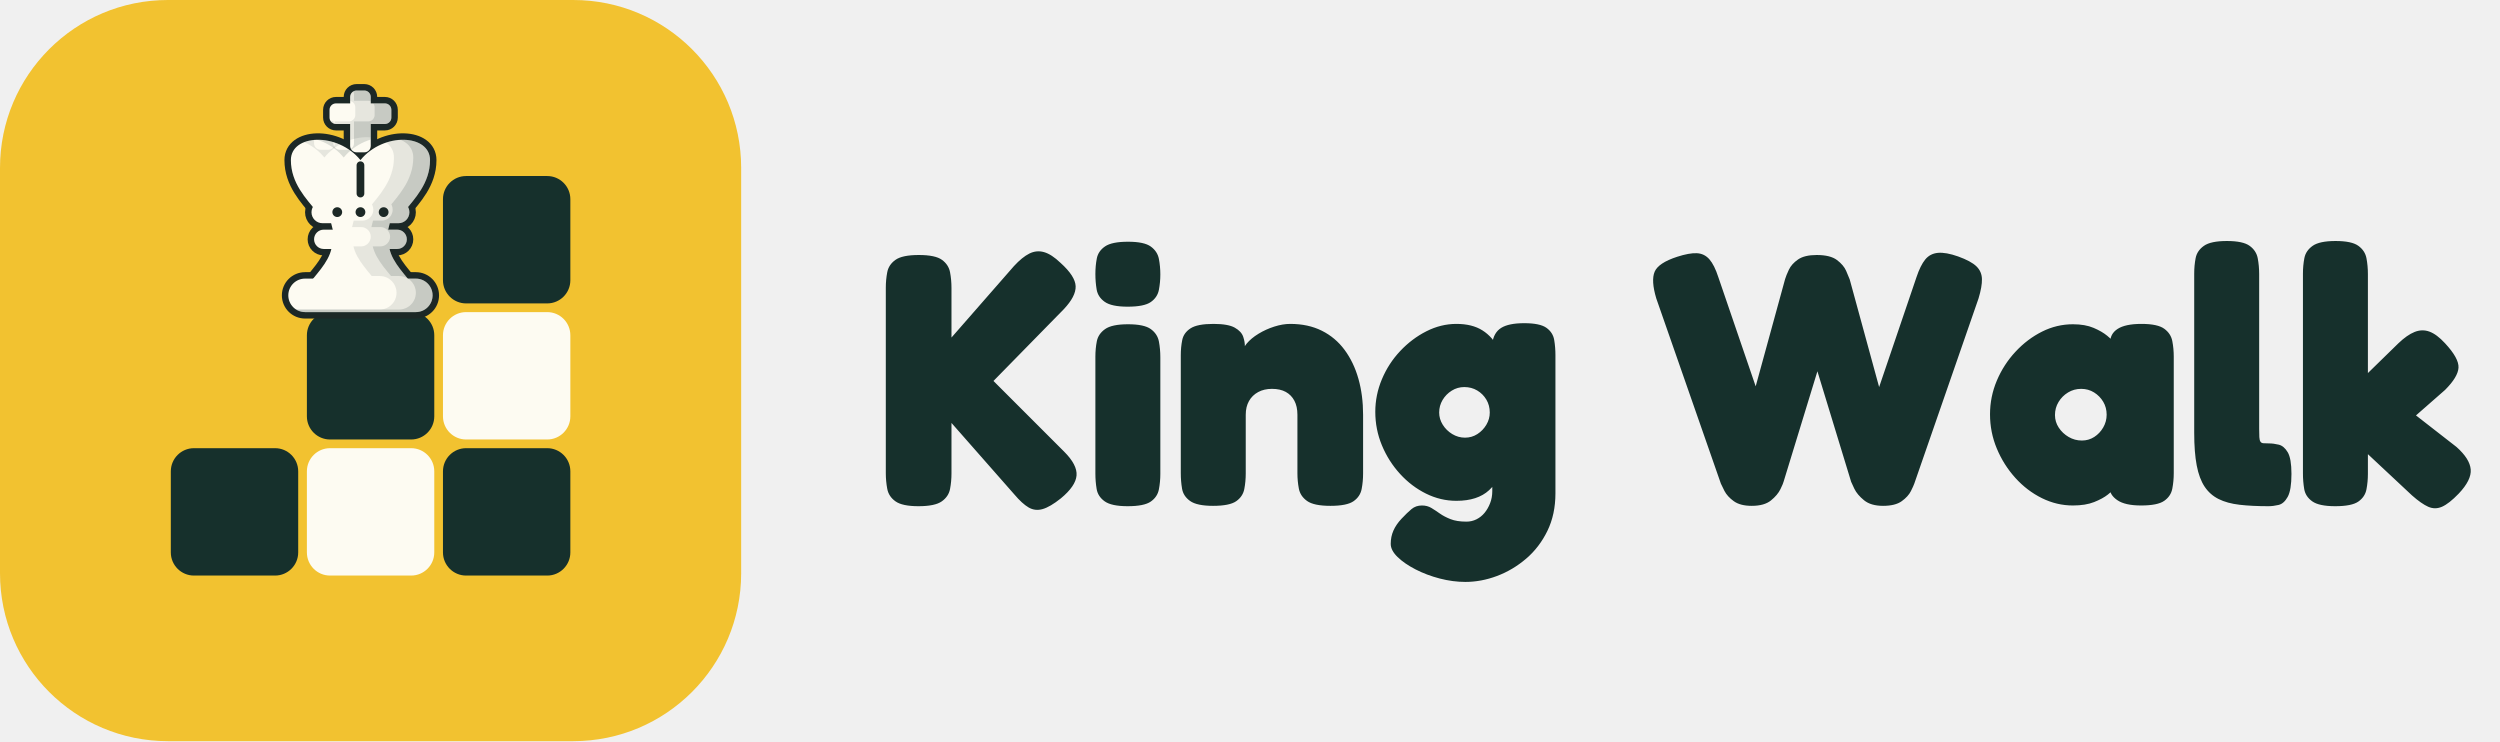
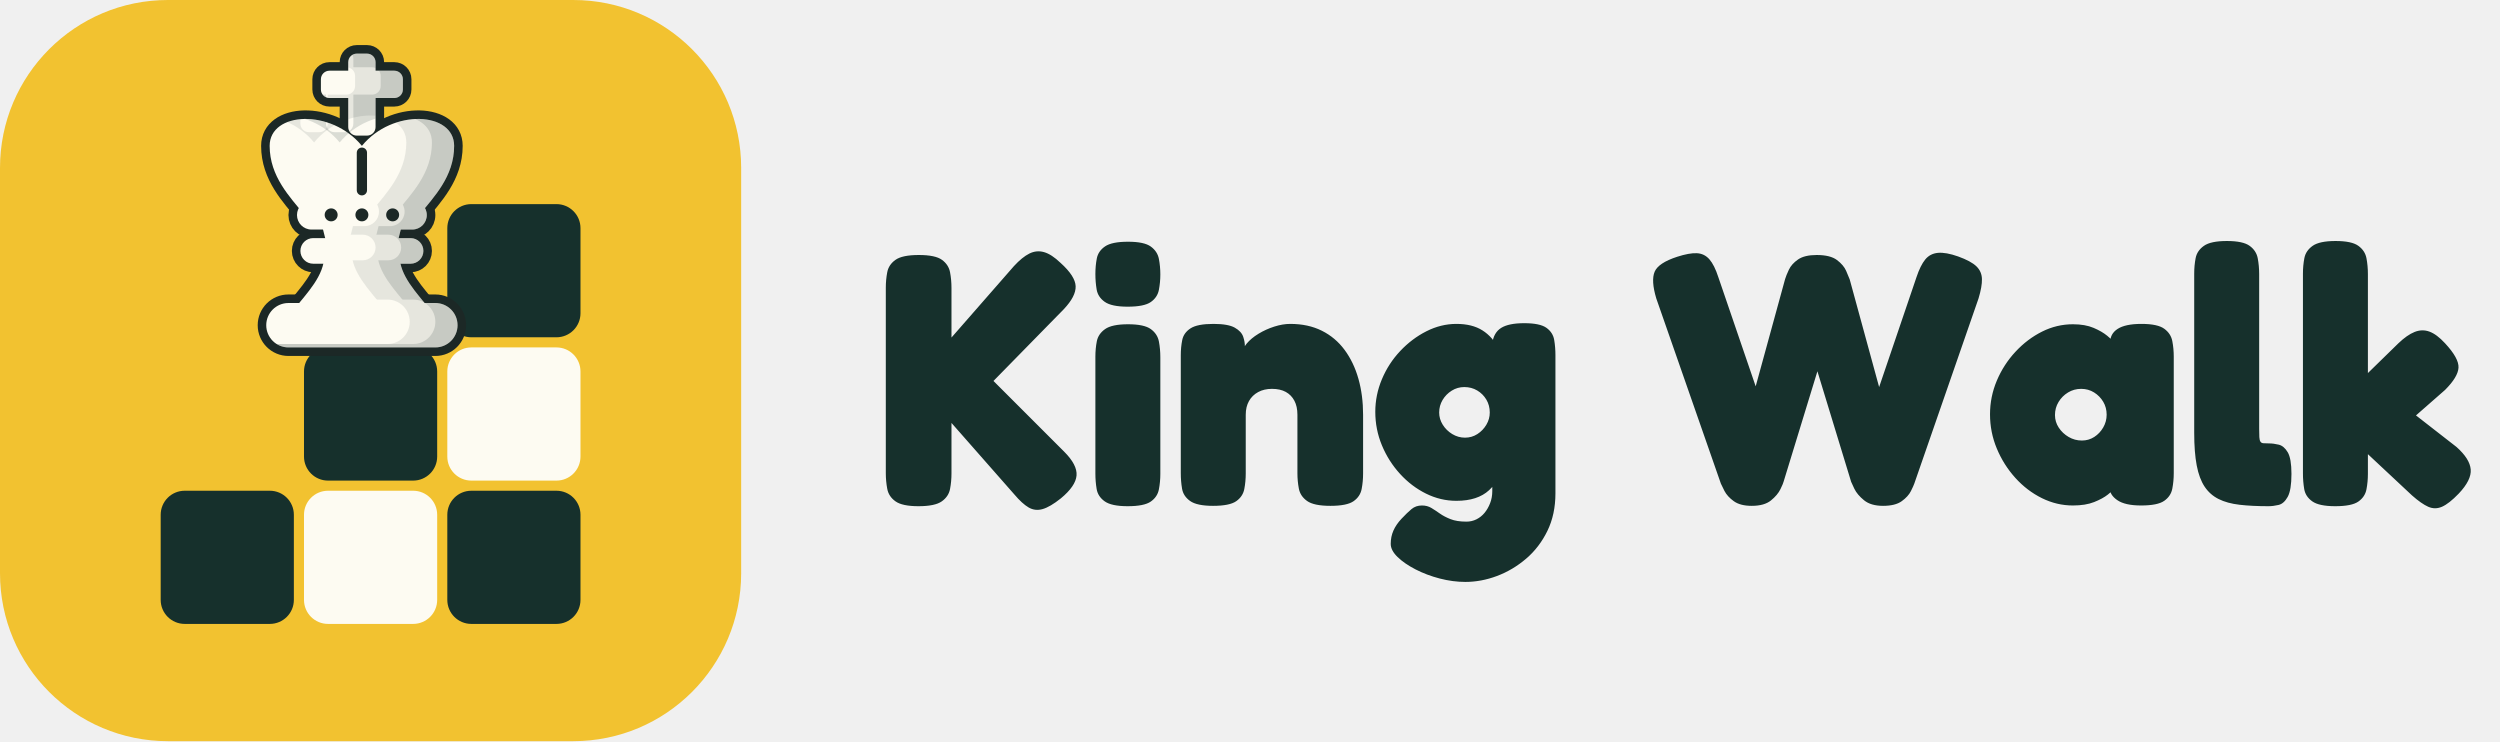
<svg xmlns="http://www.w3.org/2000/svg" viewBox="0 0 1727 512">
  <rect width="512" height="512" rx="116" fill="#f2c230" />
-   <rect x="118.0" y="309.6" width="88.0" height="88.0" rx="16.0" fill="#16302c" />
-   <rect x="212.0" y="309.6" width="88.0" height="88.0" rx="16.0" fill="#fdfbf2" />
-   <rect x="212.0" y="215.6" width="88.0" height="88.0" rx="16.0" fill="#16302c" />
-   <rect x="306.0" y="309.6" width="88.0" height="88.0" rx="16.0" fill="#16302c" />
-   <rect x="306.0" y="215.6" width="88.0" height="88.0" rx="16.0" fill="#fdfbf2" />
-   <rect x="306.0" y="121.6" width="88.0" height="88.0" rx="16.0" fill="#16302c" />
-   <svg x="160.0" y="55.4" width="178.0" height="178.0" viewBox="0 0 100 100">
+   <rect x="111.0" y="339.0" width="92.0" height="92.0" rx="16.6" fill="#16302c" />
+   <rect x="210.0" y="339.0" width="92.0" height="92.0" rx="16.6" fill="#fdfbf2" />
+   <rect x="210.0" y="240.0" width="92.0" height="92.0" rx="16.6" fill="#16302c" />
+   <rect x="309.0" y="339.0" width="92.0" height="92.0" rx="16.6" fill="#16302c" />
+   <rect x="309.0" y="240.0" width="92.0" height="92.0" rx="16.6" fill="#fdfbf2" />
+   <rect x="309.0" y="141.0" width="92.0" height="92.0" rx="16.6" fill="#16302c" />
+   <svg x="132.0" y="27.6" width="236" height="236" viewBox="0 0 100 100">
    <g stroke-linejoin="round" stroke-linecap="round">
      <g fill="#1c2826" stroke="#1c2826" stroke-width="5">
        <rect x="46" y="4" width="8" height="24" rx="2.5" />
        <rect x="38" y="9" width="24" height="8" rx="2.5" />
        <path d="M23 31 C23 21 41 20 50 31 C59 20 77 21 77 31 C77 40 71 46 67 51 L33 51 C29 46 23 40 23 31 Z" />
        <rect x="31" y="47" width="38" height="8.5" rx="4.25" />
        <path d="M38 53 L62 53 L60 61 L40 61 Z" />
        <rect x="32" y="58" width="36" height="7.5" rx="3.75" />
        <path d="M39 63 L61 63 C61 69 66 74 70 79 L30 79 C34 74 39 69 39 63 Z" />
        <rect x="22" y="77" width="56" height="13" rx="6.5" />
      </g>
      <g fill="#fdfbf2">
        <rect x="46" y="4" width="8" height="24" rx="2.5" />
        <rect x="38" y="9" width="24" height="8" rx="2.5" />
        <path d="M23 31 C23 21 41 20 50 31 C59 20 77 21 77 31 C77 40 71 46 67 51 L33 51 C29 46 23 40 23 31 Z" />
        <rect x="31" y="47" width="38" height="8.5" rx="4.25" />
        <path d="M38 53 L62 53 L60 61 L40 61 Z" />
        <rect x="32" y="58" width="36" height="7.5" rx="3.75" />
        <path d="M39 63 L61 63 C61 69 66 74 70 79 L30 79 C34 74 39 69 39 63 Z" />
        <rect x="22" y="77" width="56" height="13" rx="6.5" />
      </g>
      <mask id="icon-ms-wk">
        <g fill="#fff">
          <rect x="46" y="4" width="8" height="24" rx="2.5" />
          <rect x="38" y="9" width="24" height="8" rx="2.5" />
          <path d="M23 31 C23 21 41 20 50 31 C59 20 77 21 77 31 C77 40 71 46 67 51 L33 51 C29 46 23 40 23 31 Z" />
          <rect x="31" y="47" width="38" height="8.5" rx="4.25" />
          <path d="M38 53 L62 53 L60 61 L40 61 Z" />
          <rect x="32" y="58" width="36" height="7.5" rx="3.75" />
          <path d="M39 63 L61 63 C61 69 66 74 70 79 L30 79 C34 74 39 69 39 63 Z" />
          <rect x="22" y="77" width="56" height="13" rx="6.5" />
        </g>
        <g fill="#000" transform="translate(-14 -1)">
          <rect x="46" y="4" width="8" height="24" rx="2.5" />
          <rect x="38" y="9" width="24" height="8" rx="2.5" />
          <path d="M23 31 C23 21 41 20 50 31 C59 20 77 21 77 31 C77 40 71 46 67 51 L33 51 C29 46 23 40 23 31 Z" />
          <rect x="31" y="47" width="38" height="8.5" rx="4.25" />
          <path d="M38 53 L62 53 L60 61 L40 61 Z" />
          <rect x="32" y="58" width="36" height="7.5" rx="3.75" />
          <path d="M39 63 L61 63 C61 69 66 74 70 79 L30 79 C34 74 39 69 39 63 Z" />
          <rect x="22" y="77" width="56" height="13" rx="6.5" />
        </g>
      </mask>
      <rect width="100" height="100" fill="rgba(24,44,40,0.1)" mask="url(#icon-ms-wk)" />
      <mask id="icon-mc-wk">
        <g fill="#fff">
          <rect x="46" y="4" width="8" height="24" rx="2.5" />
          <rect x="38" y="9" width="24" height="8" rx="2.5" />
          <path d="M23 31 C23 21 41 20 50 31 C59 20 77 21 77 31 C77 40 71 46 67 51 L33 51 C29 46 23 40 23 31 Z" />
          <rect x="31" y="47" width="38" height="8.5" rx="4.25" />
          <path d="M38 53 L62 53 L60 61 L40 61 Z" />
          <rect x="32" y="58" width="36" height="7.5" rx="3.75" />
          <path d="M39 63 L61 63 C61 69 66 74 70 79 L30 79 C34 74 39 69 39 63 Z" />
          <rect x="22" y="77" width="56" height="13" rx="6.5" />
        </g>
        <g fill="#000" transform="translate(-6.5 -1)">
          <rect x="46" y="4" width="8" height="24" rx="2.5" />
          <rect x="38" y="9" width="24" height="8" rx="2.5" />
          <path d="M23 31 C23 21 41 20 50 31 C59 20 77 21 77 31 C77 40 71 46 67 51 L33 51 C29 46 23 40 23 31 Z" />
          <rect x="31" y="47" width="38" height="8.5" rx="4.25" />
          <path d="M38 53 L62 53 L60 61 L40 61 Z" />
          <rect x="32" y="58" width="36" height="7.5" rx="3.75" />
          <path d="M39 63 L61 63 C61 69 66 74 70 79 L30 79 C34 74 39 69 39 63 Z" />
          <rect x="22" y="77" width="56" height="13" rx="6.5" />
        </g>
      </mask>
      <rect width="100" height="100" fill="rgba(24,44,40,0.15)" mask="url(#icon-mc-wk)" />
      <g fill="none" stroke="#1c2826" stroke-width="3">
        <circle cx="41" cy="51.2" r="1.9" stroke="none" fill="#1c2826" />
        <circle cx="50" cy="51.2" r="1.9" stroke="none" fill="#1c2826" />
        <circle cx="59" cy="51.2" r="1.9" stroke="none" fill="#1c2826" />
        <path d="M50 33 V44" />
      </g>
    </g>
  </svg>
  <path transform="translate(602 106) scale(0.2479)" d="M131 983Q86 983 67.0 969.5Q48 956 44.0 934.5Q40 913 40 891V374Q40 352 44.0 331.0Q48 310 67.0 296.5Q86 283 132 283Q178 283 196.5 296.5Q215 310 219.0 331.0Q223 352 223 375V513L397 314Q420 289 440.0 279.0Q460 269 481.0 275.0Q502 281 527 305Q568 342 569.0 370.0Q570 398 536 434L340 634L537 831Q574 868 571.5 897.5Q569 927 528 961Q498 985 477.0 991.0Q456 997 438.0 986.5Q420 976 398 950L223 751V892Q223 914 219.0 935.0Q215 956 196.0 969.5Q177 983 131 983ZM714 983Q669 983 650.0 969.5Q631 956 627.5 935.0Q624 914 624 892V566Q624 544 628.0 523.5Q632 503 651.0 489.5Q670 476 715 476Q760 476 778.5 489.5Q797 503 801.0 524.0Q805 545 805 568V893Q805 915 801.0 936.0Q797 957 778.5 970.0Q760 983 714 983ZM714 427Q669 427 650.0 413.5Q631 400 627.5 379.0Q624 358 624 336Q624 313 628.0 292.5Q632 272 651.0 259.0Q670 246 715 246Q760 246 778.5 259.5Q797 273 801.0 294.0Q805 315 805 337Q805 359 801.0 380.0Q797 401 778.5 414.0Q760 427 714 427ZM952 982Q907 982 888.0 968.5Q869 955 865.5 934.0Q862 913 862 891V562Q862 540 866.0 520.0Q870 500 889.0 487.5Q908 475 953 475Q994 475 1012.5 485.5Q1031 496 1036.0 511.0Q1041 526 1040.5 538.5Q1040 551 1042 554L1034 560Q1033 545 1045.5 530.0Q1058 515 1078.5 502.5Q1099 490 1122.5 482.5Q1146 475 1167 475Q1217 475 1255.0 494.0Q1293 513 1318.5 547.5Q1344 582 1357.0 628.0Q1370 674 1370 728V892Q1370 914 1366.0 935.0Q1362 956 1343.5 969.0Q1325 982 1279 982Q1233 982 1214.0 968.5Q1195 955 1191.0 934.0Q1187 913 1187 891V728Q1187 705 1178.5 689.0Q1170 673 1154.5 664.5Q1139 656 1116 656Q1094 656 1077.5 665.0Q1061 674 1052.0 690.0Q1043 706 1043 728V892Q1043 914 1039.0 935.0Q1035 956 1016.5 969.0Q998 982 952 982ZM1655 1194Q1620 1194 1583.5 1184.5Q1547 1175 1516.0 1159.0Q1485 1143 1466.0 1124.5Q1447 1106 1447 1088Q1447 1068 1454.5 1051.0Q1462 1034 1477 1018Q1493 1001 1505.0 991.0Q1517 981 1534 981Q1549 981 1560.5 988.0Q1572 995 1584.0 1003.5Q1596 1012 1613.5 1019.0Q1631 1026 1658 1026Q1673 1026 1686.0 1019.5Q1699 1013 1708.5 1001.5Q1718 990 1724.0 974.5Q1730 959 1730 941V529Q1734 499 1755.0 486.0Q1776 473 1819 473Q1863 473 1881.0 486.0Q1899 499 1902.5 519.5Q1906 540 1906 562V947Q1906 1006 1883.5 1052.0Q1861 1098 1824.0 1129.5Q1787 1161 1743.0 1177.5Q1699 1194 1655 1194ZM1630 968Q1586 968 1545.5 948.0Q1505 928 1473.0 893.0Q1441 858 1422.5 813.5Q1404 769 1404 720Q1404 673 1422.5 629.0Q1441 585 1473.5 550.5Q1506 516 1546.5 495.5Q1587 475 1630 475Q1674 475 1702.5 493.0Q1731 511 1747.5 544.0Q1764 577 1771.0 622.5Q1778 668 1778 723Q1778 799 1765.5 854.0Q1753 909 1721.0 938.5Q1689 968 1630 968ZM1654 792Q1673 792 1688.5 782.0Q1704 772 1713.5 756.0Q1723 740 1723 722Q1723 702 1713.5 686.0Q1704 670 1688.0 660.5Q1672 651 1652 651Q1633 651 1617.0 661.0Q1601 671 1591.5 687.0Q1582 703 1582 722Q1582 740 1592.0 756.0Q1602 772 1618.5 782.0Q1635 792 1654 792ZM2453 982Q2421 982 2403.0 969.0Q2385 956 2377.0 940.5Q2369 925 2367 920L2187 404Q2172 354 2182.5 329.5Q2193 305 2245 288Q2279 277 2300.0 278.0Q2321 279 2335.0 295.0Q2349 311 2360 345L2464 649L2546 350Q2549 340 2556.5 324.0Q2564 308 2582.0 295.5Q2600 283 2634 283Q2672 283 2690.5 297.0Q2709 311 2716.0 327.0Q2723 343 2726 351L2808 651L2912 345Q2923 312 2936.5 295.5Q2950 279 2972.0 277.0Q2994 275 3028 287Q3064 300 3079.0 314.5Q3094 329 3094.5 350.0Q3095 371 3085 404L2906 920Q2904 926 2896.5 941.0Q2889 956 2871.0 969.0Q2853 982 2819 982Q2785 982 2766.0 966.5Q2747 951 2739.0 934.5Q2731 918 2730 915L2636 607L2542 914Q2541 919 2533.0 935.5Q2525 952 2506.5 967.0Q2488 982 2453 982ZM3538 981Q3493 981 3471.5 966.0Q3450 951 3451 932H3465Q3460 939 3445.5 950.5Q3431 962 3407.0 971.5Q3383 981 3348 981Q3303 981 3261.5 960.5Q3220 940 3187.5 904.0Q3155 868 3136.0 822.5Q3117 777 3117 727Q3117 678 3136.0 633.0Q3155 588 3188.0 552.5Q3221 517 3262.0 496.5Q3303 476 3348 476Q3382 476 3405.5 486.0Q3429 496 3443.5 508.0Q3458 520 3463 528H3452Q3451 503 3472.5 489.0Q3494 475 3539 475Q3584 475 3602.5 488.5Q3621 502 3625.0 523.0Q3629 544 3629 566V891Q3629 913 3625.0 934.0Q3621 955 3602.5 968.0Q3584 981 3538 981ZM3373 800Q3392 800 3407.5 790.0Q3423 780 3432.5 763.5Q3442 747 3442 728Q3442 708 3432.5 692.0Q3423 676 3407.0 666.0Q3391 656 3371 656Q3351 656 3334.5 666.0Q3318 676 3308.0 692.5Q3298 709 3298 729Q3298 748 3308.5 764.0Q3319 780 3336.0 790.0Q3353 800 3373 800ZM3893 983Q3847 983 3812.5 979.0Q3778 975 3754.0 963.0Q3730 951 3715.0 928.5Q3700 906 3693.0 869.5Q3686 833 3686 778V335Q3686 312 3690.0 291.5Q3694 271 3713.0 257.5Q3732 244 3777 244Q3822 244 3840.5 257.5Q3859 271 3863.0 292.0Q3867 313 3867 336V767Q3867 782 3867.5 790.5Q3868 799 3870.5 803.0Q3873 807 3878.5 807.5Q3884 808 3894 808Q3907 808 3921.5 811.5Q3936 815 3946.5 832.5Q3957 850 3957 893Q3957 938 3946.5 957.0Q3936 976 3921.0 979.5Q3906 983 3893 983ZM4417 818Q4454 851 4456.5 880.5Q4459 910 4423 948Q4396 976 4376.5 984.5Q4357 993 4338.0 984.5Q4319 976 4293 953L4170 838V893Q4170 915 4166.0 936.0Q4162 957 4143.5 970.0Q4125 983 4079 983Q4034 983 4015.0 969.5Q3996 956 3992.5 935.0Q3989 914 3989 892V335Q3989 312 3993.0 291.5Q3997 271 4016.0 257.5Q4035 244 4080 244Q4125 244 4143.5 257.5Q4162 271 4166.0 292.0Q4170 313 4170 336V612L4255 529Q4279 506 4300.0 497.5Q4321 489 4341.5 496.5Q4362 504 4385 529Q4424 571 4422.5 597.0Q4421 623 4385 659L4304 730Z" fill="#16302c" />
</svg>
